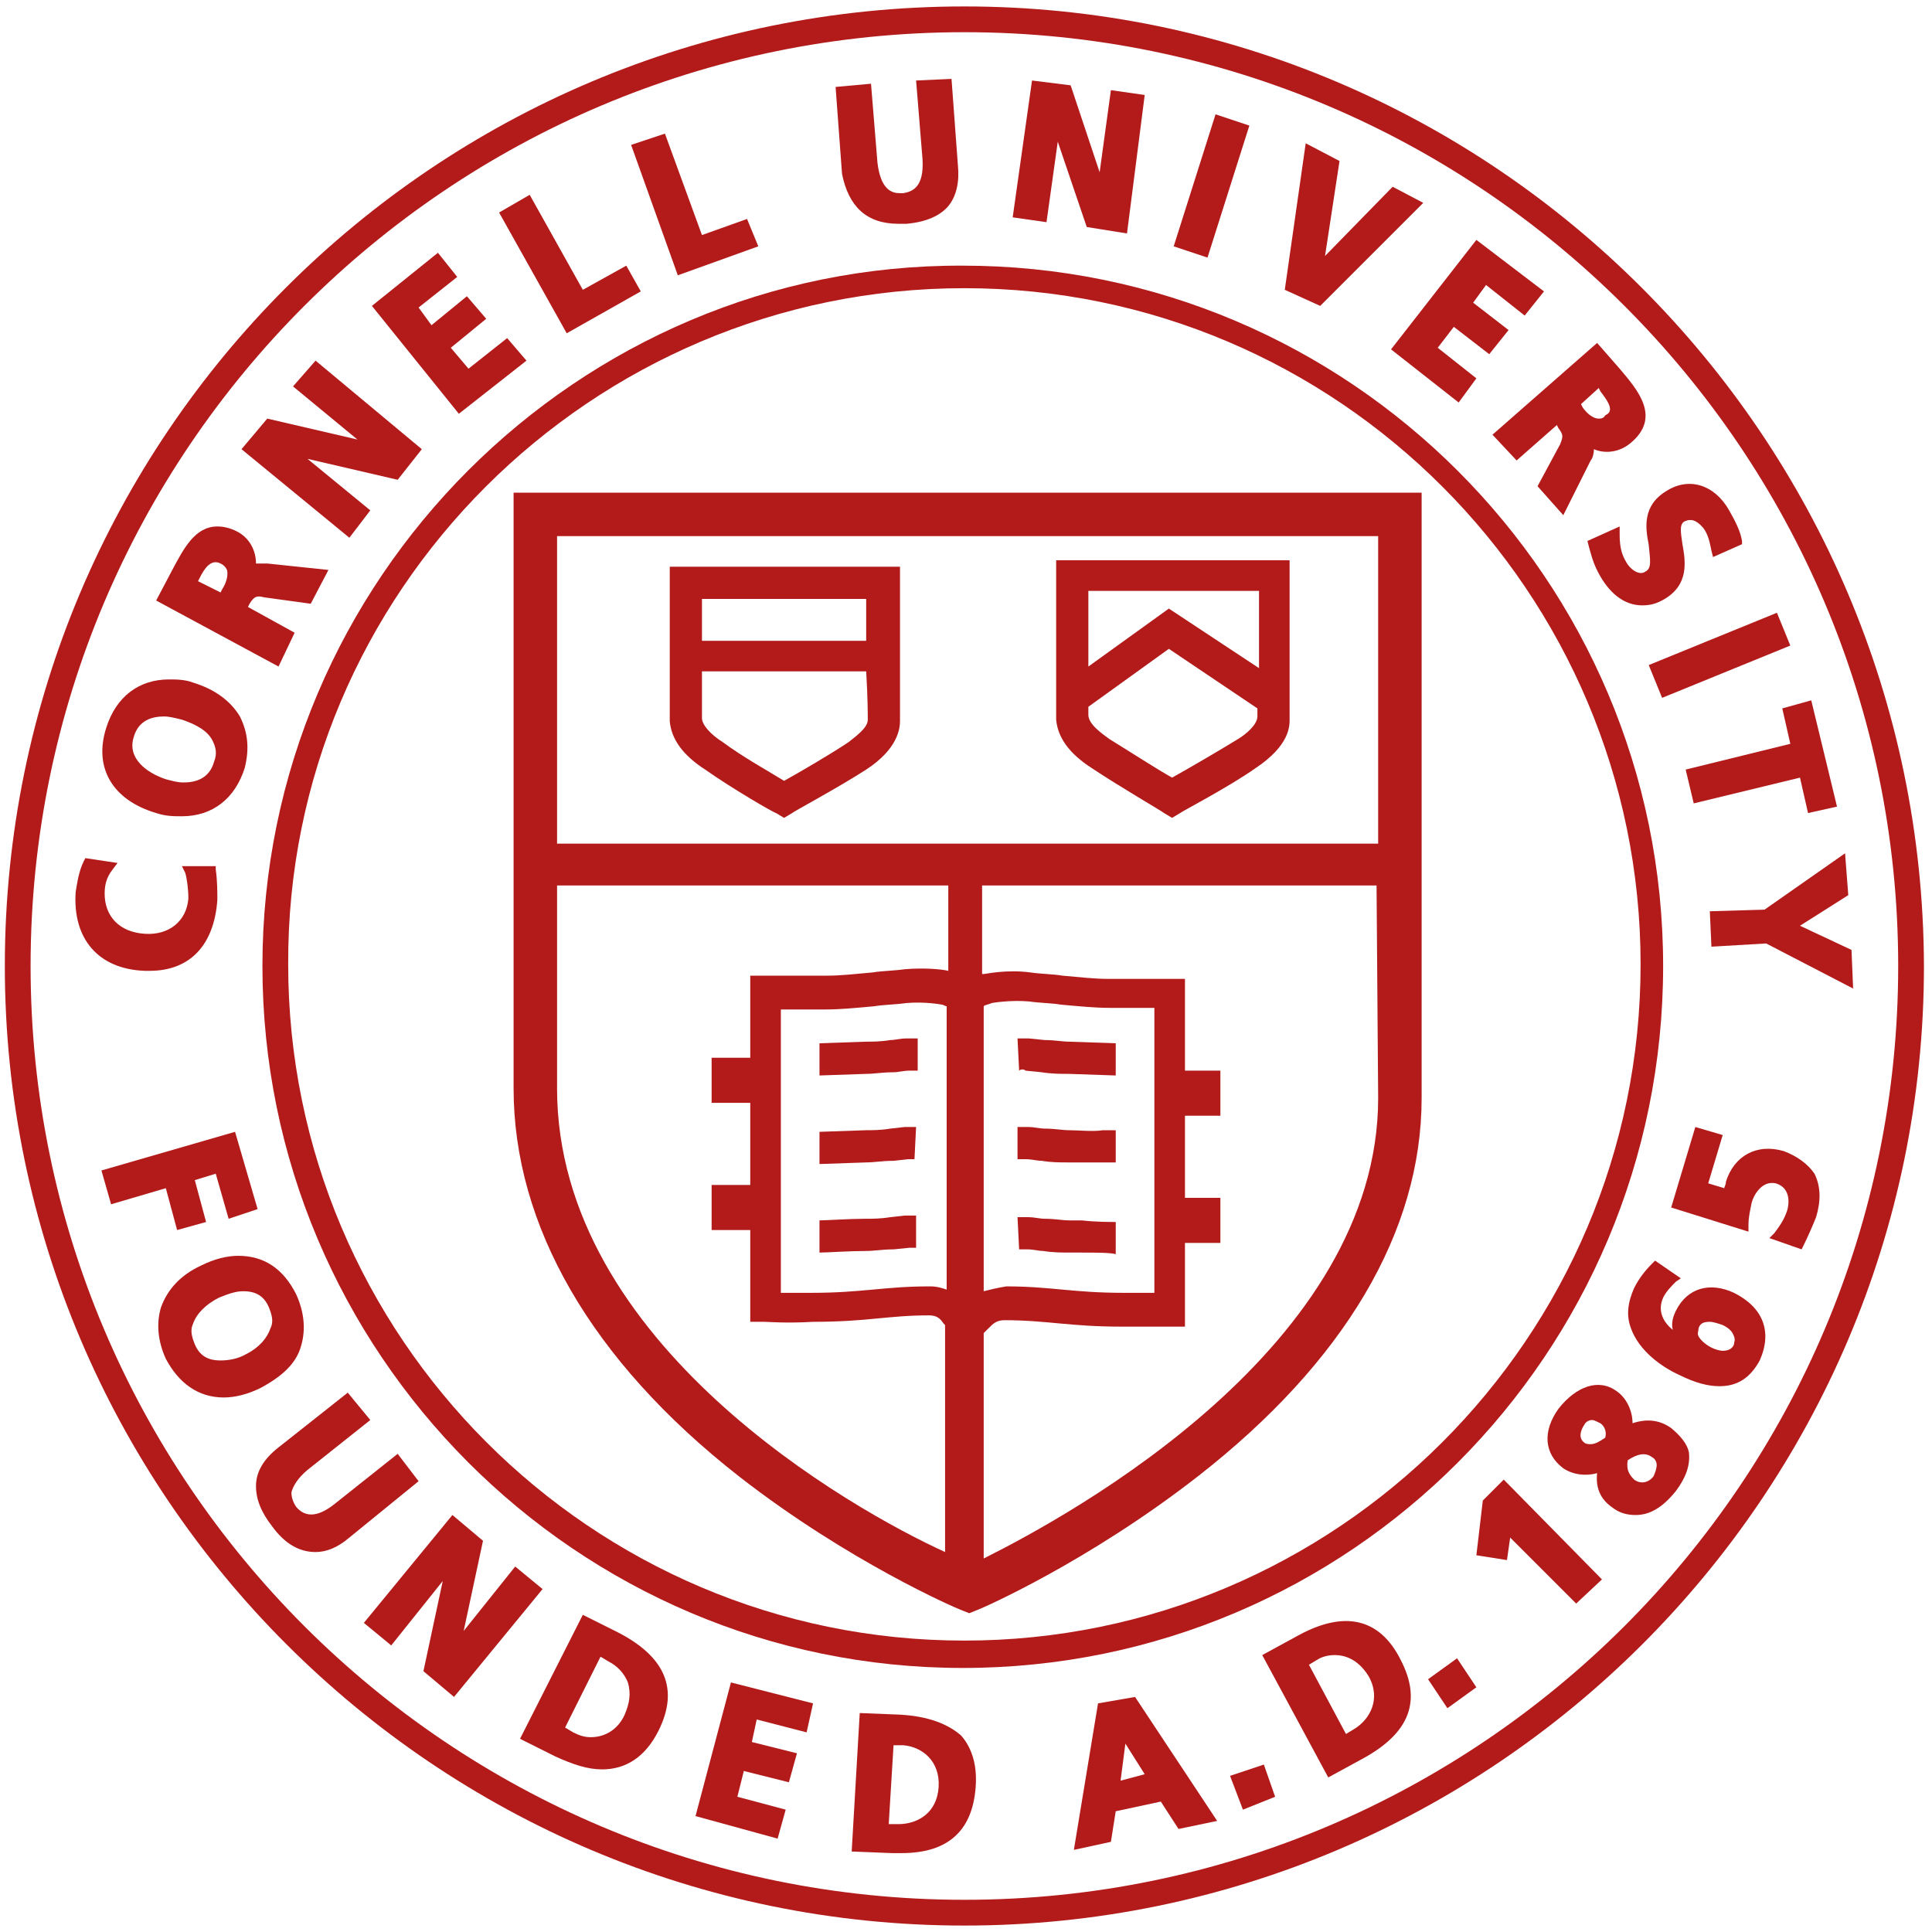
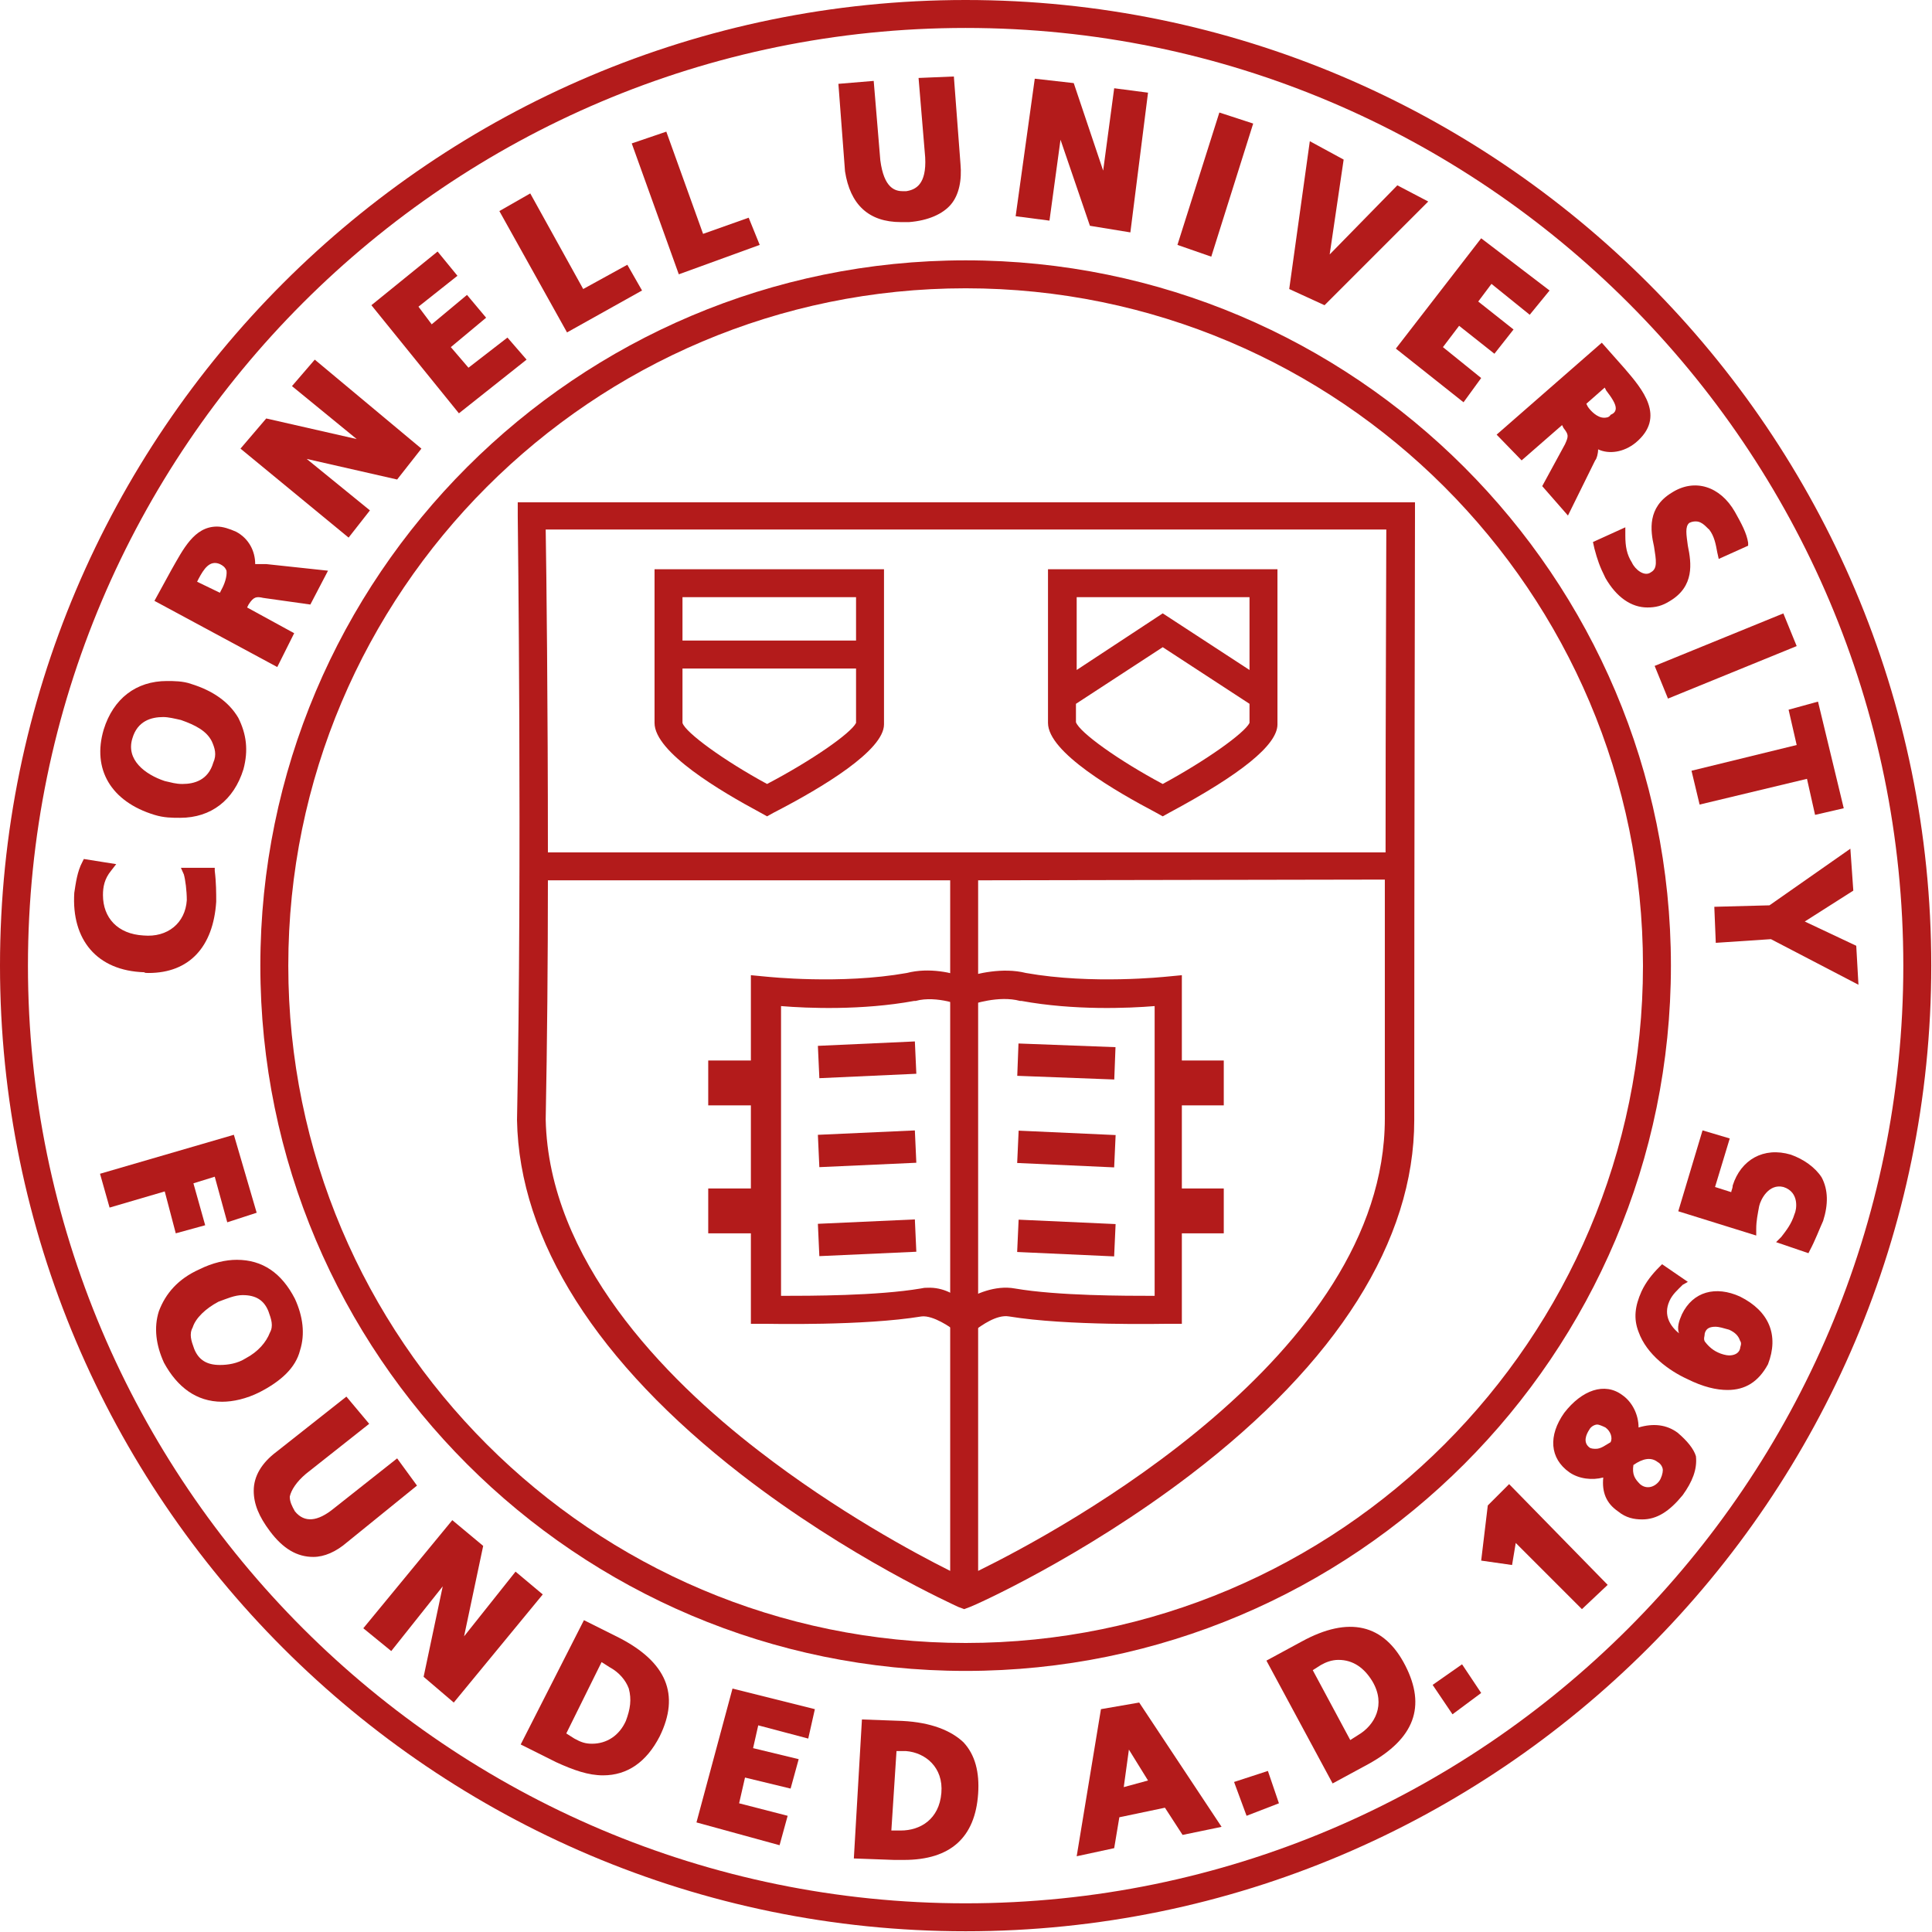
- <svg xmlns="http://www.w3.org/2000/svg" version="1.1" id="Layer_1" x="0px" y="0px" viewBox="0 0 120 120" style="enable-background:new 0 0 120 120;" xml:space="preserve">
+ <svg xmlns="http://www.w3.org/2000/svg" version="1.1" id="Layer_1" x="0px" y="0px" viewBox="0 0 262.7 262.7" style="enable-background:new 0 0 262.7 262.7;" xml:space="preserve">
  <style type="text/css">
	.st0{fill:#B31B1B;}
+ 	.st1{fill:none;stroke:#47BD9D;stroke-width:2.2;stroke-miterlimit:10;}
</style>
  <g>
-     <path class="st0" d="M45.9,91.7c6.8,5.3,13.5,8.2,13.8,8.3l0.5,0.2l0.5-0.2c0.3-0.1,6.9-3,13.7-8.3c9.1-7.1,13.9-15.2,13.9-23.5   l0-37.6l-56.4,0l0,37C31.9,76.1,36.7,84.5,45.9,91.7z M58.8,80.1c-0.3-0.1-0.6-0.2-1-0.2c0,0,0,0-0.1,0c-1.4,0-2.4,0.1-3.5,0.2   c-1.1,0.1-2.2,0.2-3.8,0.2c-0.7,0-1.4,0-1.9,0V62.7c0.1,0,0.2,0,0.2,0c0.7,0,1.5,0,2.6,0c0.9,0,1.9-0.1,3-0.2   c0.6-0.1,1.3-0.1,2-0.2c1.2-0.1,2.2,0.1,2.2,0.1c0.1,0,0.2,0.1,0.3,0.1C58.8,62.4,58.8,80.1,58.8,80.1z M85.6,68.2   c0,15.4-18.9,25.8-24.5,28.6v-14c0.1-0.1,0.2-0.2,0.3-0.3c0.3-0.3,0.5-0.5,1-0.5c1.3,0,2.3,0.1,3.4,0.2c1.1,0.1,2.2,0.2,3.9,0.2   c1.7,0,3,0,3,0l0.9,0l0-5.2h2.2v-2.8h-2.2l0-5.1h2.2v-2.8h-2.2l0-5.7l-1,0c-0.4,0-0.8,0-1.3,0c-0.7,0-1.5,0-2.5,0   c-0.8,0-1.7-0.1-2.8-0.2c-0.6-0.1-1.3-0.1-2-0.2c-1.5-0.2-2.8,0.1-2.9,0.1c0,0,0,0-0.1,0V55h24.5L85.6,68.2z M61.1,80.2V62.5   c0.1-0.1,0.3-0.1,0.5-0.2c0,0,1.1-0.2,2.3-0.1c0.7,0.1,1.4,0.1,2,0.2c1.1,0.1,2.1,0.2,3,0.2c0.9,0,1.6,0,2.3,0c0.2,0,0.4,0,0.5,0   l0,17.7c-0.5,0-1.2,0-1.9,0c-1.6,0-2.7-0.1-3.8-0.2c-1.1-0.1-2.1-0.2-3.5-0.2C61.9,80,61.5,80.1,61.1,80.2z M34.6,33.3l51,0l0,19.1   h-51L34.6,33.3z M34.6,55h24.3v5.3c-0.4-0.1-1.5-0.2-2.7-0.1c-0.7,0.1-1.4,0.1-2,0.2c-1.1,0.1-2,0.2-2.8,0.2c-1,0-1.8,0-2.5,0   c-0.5,0-0.9,0-1.3,0l-1,0v5.1h-2.4v2.8h2.4v5.1h-2.4v2.8h2.4v5.7l0.9,0c0.1,0,1.4,0.1,3,0c1.7,0,2.9-0.1,3.9-0.2   c1.1-0.1,2-0.2,3.3-0.2c0.5,0,0.7,0.2,0.9,0.5c0,0,0.1,0.1,0.1,0.1v14.1C53,93.8,34.6,83.5,34.6,67.6L34.6,55z" />
-     <path class="st0" d="M55.9,35.2H41.6v1c0,3.1,0,8.4,0,8.6c0.1,1.1,0.8,2.1,2.2,3c1.7,1.2,4.3,2.7,4.4,2.7l0.5,0.3l0.5-0.3   c0.1-0.1,2.9-1.6,4.6-2.7c2-1.3,2.1-2.6,2.1-3c0-0.2,0-4.8,0-8.6V35.2z M43.6,37.2h10.2c0,0.8,0,1.7,0,2.6H43.6   C43.6,38.9,43.6,38,43.6,37.2z M53.9,44.7c0,0.5-0.7,1-1.2,1.4c-1.2,0.8-3.1,1.9-4,2.4c-0.8-0.5-2.6-1.5-3.8-2.4   c-0.8-0.5-1.3-1.1-1.3-1.5c0-0.1,0-1.3,0-2.9h10.2C53.9,43.3,53.9,44.5,53.9,44.7z" />
-     <path class="st0" d="M80.1,34.8H65.6v1c0,3.9,0,8.6,0,8.9c0.1,1.1,0.8,2.1,2.2,3c1.8,1.2,4.4,2.7,4.5,2.8l0.5,0.3l0.5-0.3   c0.1-0.1,3-1.6,4.7-2.8c2.1-1.4,2.1-2.6,2.1-3c0-0.2,0-4.9,0-8.8L80.1,34.8z M78.1,44.5c0,0.5-0.7,1.1-1.2,1.4   c-1.3,0.8-3.2,1.9-4.1,2.4c-0.9-0.5-2.6-1.6-3.9-2.4c-0.4-0.3-1.3-0.9-1.3-1.5c0-0.1,0-0.2,0-0.5l5-3.6l5.5,3.7   C78.1,44.3,78.1,44.5,78.1,44.5z M72.6,37.8l-5,3.6c0-1.4,0-3.2,0-4.7h10.6c0,1.6,0,3.3,0,4.8L72.6,37.8z" />
-     <path class="st0" d="M63.7,66.5l1,0.1c0.6,0.1,1.2,0.1,1.7,0.1l2.9,0.1l0-2l-2.9-0.1c-0.4,0-0.9-0.1-1.5-0.1l-1-0.1   c-0.3,0-0.5,0-0.7,0l0.1,2C63.4,66.4,63.6,66.4,63.7,66.5z" />
-     <path class="st0" d="M66.4,70.2c-0.4,0-0.9-0.1-1.5-0.1c-0.3,0-0.7-0.1-1-0.1c-0.3,0-0.5,0-0.7,0l0,2c0.1,0,0.3,0,0.5,0   c0.4,0,0.7,0.1,1,0.1c0.6,0.1,1.1,0.1,1.6,0.1c0.6,0,1.5,0,2.2,0l0.8,0l0-2l-0.8,0C67.9,70.3,67,70.2,66.4,70.2z" />
-     <path class="st0" d="M66.4,75.8c-0.4,0-0.9-0.1-1.5-0.1c-0.3,0-0.7-0.1-1-0.1c-0.3,0-0.5,0-0.7,0l0.1,2c0.1,0,0.3,0,0.5,0   c0.4,0,0.7,0.1,1,0.1c0.6,0.1,1.2,0.1,1.6,0.1l0.8,0c0.8,0,1.8,0,2.1,0.1l0-2c-0.3,0-1.3,0-2.1-0.1L66.4,75.8z" />
-     <path class="st0" d="M53.8,66.7c0.5,0,1-0.1,1.7-0.1c0.3,0,0.6-0.1,1-0.1c0.2,0,0.3,0,0.5,0l0-2c-0.2,0-0.4,0-0.7,0   c-0.4,0-0.7,0.1-1,0.1c-0.6,0.1-1.1,0.1-1.5,0.1l-2.9,0.1l0,2L53.8,66.7z" />
-     <path class="st0" d="M55.3,70.1c-0.6,0.1-1.1,0.1-1.5,0.1l-2.9,0.1l0,2l2.9-0.1c0.5,0,1-0.1,1.7-0.1l0.9-0.1c0.2,0,0.3,0,0.4,0   l0.1-2c-0.2,0-0.4,0-0.7,0L55.3,70.1z" />
-     <path class="st0" d="M55.3,75.6c-0.6,0.1-1.1,0.1-1.6,0.1c-0.9,0-2.4,0.1-2.8,0.1l0,2c0.4,0,1.9-0.1,2.9-0.1c0.5,0,1-0.1,1.7-0.1   l1-0.1c0.1,0,0.3,0,0.4,0l0-2c-0.2,0-0.4,0-0.7,0L55.3,75.6z" />
-     <path class="st0" d="M9.3,60.3c2.5,0,4-1.6,4.2-4.4c0-0.5,0-1.2-0.1-1.9l0-0.2l-2.1,0l0.2,0.4c0.1,0.3,0.2,1,0.2,1.6   c-0.1,1.4-1.2,2.3-2.7,2.2c-1.6-0.1-2.5-1.1-2.5-2.5c0-0.5,0.1-1,0.5-1.5l0.3-0.4l-2-0.3l-0.1,0.2c-0.3,0.6-0.4,1.3-0.5,1.9   c-0.2,2.9,1.4,4.8,4.3,4.9C9.1,60.3,9.2,60.3,9.3,60.3z" />
-     <path class="st0" d="M9.7,50.5c0.6,0.2,1.1,0.2,1.6,0.2c1.9,0,3.3-1.1,3.9-3c0.3-1.2,0.2-2.2-0.3-3.2c-0.6-1-1.6-1.7-2.9-2.1   c-0.5-0.2-1.1-0.2-1.5-0.2c-1.9,0-3.3,1.1-3.9,3C5.8,47.7,7,49.7,9.7,50.5z M8.3,45.8c0.3-1.1,1.2-1.3,1.9-1.3   c0.3,0,0.7,0.1,1.1,0.2c0.9,0.3,1.6,0.7,1.9,1.3c0.2,0.4,0.3,0.8,0.1,1.3c-0.3,1.1-1.2,1.3-1.9,1.3c-0.4,0-0.7-0.1-1.1-0.2   C9.1,48,7.9,47.1,8.3,45.8z" />
-     <path class="st0" d="M18.3,39.3l-2.9-1.6l0.1-0.2c0.3-0.5,0.5-0.5,0.9-0.4l2.9,0.4l1.1-2.1l-3.8-0.4c-0.3,0-0.5,0-0.7,0   c0-0.8-0.4-1.6-1.2-2c-0.4-0.2-0.8-0.3-1.2-0.3c-1.4,0-2.1,1.4-2.8,2.7l-1,1.9l7.6,4.1L18.3,39.3z M13.8,36.6l-0.1,0.2l-1.4-0.7   l0.1-0.2c0.3-0.6,0.7-1.2,1.3-0.9c0.2,0.1,0.3,0.2,0.4,0.4C14.2,35.8,14,36.3,13.8,36.6z" />
-     <polygon class="st0" points="23,31.7 19.1,28.5 24.7,29.8 26.2,27.9 19.6,22.4 18.2,24 22.2,27.3 16.6,26 15,27.9 21.7,33.4  " />
-     <polygon class="st0" points="32.7,22.4 31.5,21 29.1,22.9 28,21.6 30.2,19.8 29,18.4 26.8,20.2 26,19.1 28.4,17.2 27.2,15.7    23.1,19 28.5,25.7  " />
-     <polygon class="st0" points="39.8,18.1 38.9,16.5 36.2,18 32.9,12.1 31,13.2 35.2,20.7  " />
-     <polygon class="st0" points="47.1,15.3 46.4,13.6 43.6,14.6 41.3,8.3 39.2,9 42.1,17.1  " />
-     <path class="st0" d="M55.8,13.9c0.2,0,0.3,0,0.5,0c1.2-0.1,2.1-0.5,2.6-1.1c0.5-0.6,0.7-1.5,0.6-2.5l-0.4-5.4L56.9,5l0.4,4.9   c0.1,1.7-0.6,2-1.2,2.1c-0.1,0-0.1,0-0.2,0c-0.5,0-1.2-0.2-1.4-1.9l-0.4-4.9l-2.2,0.2l0.4,5.4C52.7,12.8,53.8,13.9,55.8,13.9z" />
-     <polygon class="st0" points="65.7,8.8 67.5,14.1 70,14.5 71.1,5.9 69,5.6 68.3,10.7 66.5,5.3 64.1,5 62.9,13.5 65,13.8  " />
-     <polygon class="st0" points="77.6,7.8 75.5,7.1 72.9,15.3 75,16  " />
-     <polygon class="st0" points="88.4,12.6 86.5,11.6 82.3,15.9 83.2,10 81.1,8.9 79.8,18 82,19  " />
-     <polygon class="st0" points="90.6,25 91.7,23.5 89.3,21.6 90.3,20.3 92.5,22 93.7,20.5 91.5,18.8 92.3,17.7 94.7,19.6 95.9,18.1    91.7,14.9 86.4,21.7  " />
-     <path class="st0" d="M94.2,28.6l2.5-2.2l0.1,0.2c0.3,0.4,0.3,0.5,0.1,1l-1.4,2.6l1.6,1.8l1.7-3.4c0.1-0.1,0.2-0.4,0.2-0.7   c0.7,0.3,1.6,0.2,2.3-0.4c1.9-1.6,0.4-3.3-0.7-4.6l-1.4-1.6L92.7,27L94.2,28.6z M99.3,24.1l0.1,0.2c0.3,0.4,0.6,0.8,0.6,1.1   c0,0.2-0.1,0.3-0.3,0.4C99.6,26,99.4,26,99.3,26c-0.4,0-0.8-0.4-1-0.7l-0.1-0.2L99.3,24.1z" />
-     <path class="st0" d="M102.2,35.5c-0.4,0.3-1-0.2-1.2-0.6c-0.3-0.5-0.4-1-0.4-1.7l0-0.5l-2,0.9l0.1,0.4c0.2,0.7,0.3,1.1,0.7,1.8   c0.7,1.2,1.6,1.8,2.6,1.8c0.5,0,0.9-0.1,1.4-0.4c1.5-0.9,1.3-2.3,1.1-3.4c-0.1-0.7-0.2-1.2,0.1-1.4c0.2-0.1,0.3-0.1,0.4-0.1   c0.4,0,0.7,0.4,0.8,0.5c0.3,0.4,0.4,0.9,0.5,1.4l0.1,0.4l1.8-0.8l0-0.2c-0.1-0.6-0.4-1.2-0.8-1.9c-0.9-1.6-2.5-2.1-3.9-1.2   c-1.5,0.9-1.3,2.3-1.1,3.3C102.5,34.8,102.6,35.3,102.2,35.5z" />
-     <rect x="102.5" y="39.6" transform="matrix(0.9259 -0.3777 0.3777 0.9259 -7.4559 43.3568)" class="st0" width="8.6" height="2.2" />
-     <polygon class="st0" points="111.2,46.2 104.7,47.8 105.2,49.9 111.8,48.3 112.3,50.5 114.1,50.1 112.5,43.5 110.7,44  " />
-     <polygon class="st0" points="106.2,56.6 106.3,58.8 109.7,58.6 115.1,61.4 115,59 111.8,57.5 114.8,55.6 114.6,53 109.6,56.5  " />
-     <polygon class="st0" points="11,76.4 12.8,75.9 12.1,73.3 13.4,72.9 14.2,75.7 16,75.1 14.6,70.3 6.3,72.7 6.9,74.8 10.3,73.8  " />
-     <path class="st0" d="M18.7,83.6c0.3-1,0.2-2.1-0.3-3.2c-0.8-1.6-2-2.4-3.6-2.4c-0.7,0-1.5,0.2-2.3,0.6c-1.3,0.6-2.1,1.5-2.5,2.6   c-0.3,1-0.2,2.1,0.3,3.2c0.8,1.5,2,2.4,3.6,2.4c0.7,0,1.5-0.2,2.3-0.6C17.5,85.5,18.4,84.7,18.7,83.6z M15.3,84.1   c-0.5,0.3-1.1,0.4-1.6,0.4c-0.8,0-1.3-0.3-1.6-1c-0.2-0.5-0.3-0.9-0.1-1.3c0.2-0.6,0.8-1.2,1.6-1.6c0.5-0.2,1-0.4,1.5-0.4   c0.8,0,1.3,0.3,1.6,1c0.2,0.5,0.3,0.9,0.1,1.3C16.6,83.1,16.1,83.7,15.3,84.1z" />
-     <path class="st0" d="M24.7,90.3l-3.9,3.1c-1,0.8-1.8,0.9-2.4,0.2c-0.2-0.3-0.3-0.6-0.3-0.9c0.1-0.4,0.4-0.9,1-1.4l3.9-3.1l-1.4-1.7   l-4.3,3.4c-0.9,0.7-1.4,1.5-1.4,2.4c0,0.8,0.3,1.6,1,2.5c0.8,1.1,1.7,1.6,2.7,1.6c0.7,0,1.4-0.3,2.1-0.9L26,92L24.7,90.3z" />
-     <polygon class="st0" points="32,97.3 28.8,101.3 30,95.7 28.1,94.1 22.6,100.8 24.3,102.2 27.5,98.2 26.3,103.8 28.2,105.4    33.7,98.7  " />
-     <path class="st0" d="M38.4,101.4l-2.2-1.1l-3.9,7.7l2.2,1.1c1.1,0.5,2,0.8,2.9,0.8c1.5,0,2.7-0.8,3.5-2.4   C42.2,104.9,41.3,102.9,38.4,101.4z M38.8,106.5c-0.4,0.9-1.2,1.4-2.1,1.4c-0.4,0-0.7-0.1-1.1-0.3l-0.5-0.3l2.2-4.4l0.5,0.3   c0.6,0.3,1,0.8,1.2,1.3C39.2,105.2,39.1,105.8,38.8,106.5z" />
-     <polygon class="st0" points="43.2,112.8 48.3,114.2 48.8,112.4 45.8,111.6 46.2,110 49,110.7 49.5,108.9 46.7,108.2 47,106.8    50.1,107.6 50.5,105.8 45.4,104.5  " />
-     <path class="st0" d="M55.9,106.5l-2.5-0.1l-0.5,8.6l2.5,0.1c0.2,0,0.4,0,0.6,0c2.9,0,4.4-1.4,4.6-4.1c0.1-1.3-0.2-2.4-0.9-3.2   C58.9,107.1,57.7,106.6,55.9,106.5z M55.8,113.3l-0.6,0l0.3-4.9l0.6,0c1.2,0.1,2.3,1,2.2,2.6C58.2,112.6,57,113.3,55.8,113.3z" />
-     <path class="st0" d="M68.2,105.8l-1.5,9.1l2.3-0.5l0.3-1.9l2.8-0.6l1.1,1.7l2.4-0.5l-5.1-7.7L68.2,105.8z M69.6,110.6l0.3-2.3   l1.2,1.9L69.6,110.6z" />
-     <polygon class="st0" points="76.4,110.3 77.2,112.4 79.2,111.6 78.5,109.6  " />
-     <path class="st0" d="M80.6,101.6l-2.2,1.2l4.1,7.6l2.2-1.2c2.9-1.6,3.6-3.6,2.3-6.1C85.7,100.5,83.5,100,80.6,101.6z M84.1,107.4   l-0.5,0.3l-2.3-4.3l0.5-0.3c0.3-0.2,0.7-0.3,1.1-0.3c0.9,0,1.6,0.5,2.1,1.3C85.8,105.5,85.1,106.8,84.1,107.4z" />
-     <polygon class="st0" points="88.7,104.3 89.9,106.1 91.7,104.8 90.5,103  " />
-     <polygon class="st0" points="92.1,93.2 91.7,96.6 93.6,96.9 93.8,95.5 97.9,99.6 99.5,98.1 93.4,91.9  " />
-     <path class="st0" d="M103.8,88.7c-0.7-0.5-1.5-0.6-2.4-0.3c0-0.8-0.4-1.6-1-2c-1.1-0.8-2.5-0.3-3.6,1.1c-1,1.4-0.9,2.8,0.3,3.7   c0.6,0.4,1.4,0.5,2.1,0.3c-0.1,0.9,0.2,1.6,0.9,2.1c0.5,0.4,1,0.5,1.5,0.5c0.9,0,1.7-0.5,2.5-1.5c0.6-0.8,0.9-1.6,0.8-2.4   C104.8,89.7,104.4,89.2,103.8,88.7z M99.7,89.3c-0.3,0.2-0.6,0.4-0.9,0.4c-0.1,0-0.3,0-0.4-0.1c-0.4-0.3-0.2-0.8,0-1.1   c0.1-0.2,0.3-0.3,0.5-0.3c0.1,0,0.3,0.1,0.5,0.2C99.7,88.6,99.8,89,99.7,89.3z M102.7,91.7c-0.3,0.4-0.8,0.5-1.2,0.2   c-0.3-0.3-0.5-0.6-0.4-1.2c0.6-0.4,1.1-0.5,1.5-0.2c0.2,0.1,0.3,0.3,0.3,0.5C102.9,91.2,102.8,91.5,102.7,91.7z" />
-     <path class="st0" d="M107.7,80.3c-1.5-0.7-2.9-0.3-3.6,1.1c-0.2,0.4-0.3,0.8-0.2,1.2c-0.5-0.4-1-1.1-0.6-2c0.2-0.4,0.5-0.7,0.8-1   l0.3-0.2l-1.6-1.1l-0.2,0.2c-0.4,0.4-0.8,0.9-1.1,1.5c-0.4,0.9-0.5,1.7-0.2,2.5c0.5,1.4,1.9,2.4,3,2.9c1,0.5,1.8,0.7,2.5,0.7   c1.1,0,1.9-0.5,2.5-1.6C110.1,82.7,109.5,81.2,107.7,80.3z M107.7,83.5c-0.1,0.3-0.4,0.4-0.7,0.4c-0.2,0-0.5-0.1-0.7-0.2   c-0.4-0.2-0.7-0.5-0.8-0.7c-0.1-0.2,0-0.3,0-0.5c0.1-0.3,0.3-0.4,0.7-0.4c0.2,0,0.5,0.1,0.8,0.2c0.4,0.2,0.6,0.4,0.7,0.7   C107.8,83.2,107.7,83.4,107.7,83.5z" />
-     <path class="st0" d="M110.8,71.5c-1.7-0.5-3.1,0.3-3.6,1.9c0,0.2-0.1,0.3-0.1,0.4l-1-0.3l0.9-3l-1.7-0.5l-1.5,5l4.8,1.5l0-0.4   c0-0.5,0.1-0.9,0.2-1.4c0.1-0.4,0.6-1.4,1.5-1.2c1,0.3,0.8,1.4,0.7,1.7c-0.2,0.6-0.5,1-0.8,1.4l-0.3,0.3l2,0.7l0.1-0.2   c0.3-0.6,0.6-1.3,0.8-1.8c0.3-1,0.3-1.9-0.1-2.7C112.3,72.3,111.6,71.8,110.8,71.5z" />
-     <path class="st0" d="M16.3,60c0,24,19.5,43.6,43.5,43.6c24,0,43.5-19.5,43.5-43.6c0-24-19.5-43.5-43.5-43.5   C35.9,16.4,16.3,36,16.3,60z M59.9,17.9c23.2,0,42,18.9,42,42c0,23.2-18.9,42-42,42c-23.2,0-42-18.9-42-42   C17.8,36.8,36.7,17.9,59.9,17.9z" />
-     <path class="st0" d="M59.9,0.4C27,0.4,0.3,27.1,0.3,60c0,32.8,26.7,59.6,59.6,59.6c32.8,0,59.6-26.7,59.6-59.6   C119.4,27.1,92.7,0.4,59.9,0.4z M59.9,118c-32,0-58-26-58-58c0-32,26-58,58-58c32,0,58,26,58,58C117.9,92,91.9,118,59.9,118z" />
+     <g>
+       <g>
+         <g>
+           <g>
+             <g>
+               <path class="st0" d="M20.2,132.3c5.5,0,8.8-3.5,9.2-9.7c0-1.1,0-2.6-0.2-4.2V118h-4.6l0.4,0.9c0.2,0.7,0.4,2.2,0.4,3.5        c-0.2,3.1-2.6,5.1-5.9,4.8c-3.5-0.2-5.5-2.4-5.5-5.5c0-1.1,0.2-2.2,1.1-3.3l0.7-0.9l-4.4-0.7l-0.2,0.4        c-0.7,1.3-0.9,2.9-1.1,4.2c-0.4,6.4,3.1,10.6,9.5,10.8C19.7,132.3,19.9,132.3,20.2,132.3z" />
+             </g>
+           </g>
+         </g>
+         <g>
+           <g>
+             <g>
+               <path class="st0" d="M21,110.8c1.3,0.4,2.4,0.4,3.5,0.4c4.2,0,7.3-2.4,8.6-6.6c0.7-2.6,0.4-4.8-0.7-7        c-1.3-2.2-3.5-3.7-6.4-4.6c-1.1-0.4-2.4-0.4-3.3-0.4c-4.2,0-7.3,2.4-8.6,6.6C12.5,104.6,15.1,109,21,110.8z M18,100.4        c0.7-2.4,2.6-2.9,4.2-2.9c0.7,0,1.5,0.2,2.4,0.4c2,0.7,3.5,1.5,4.2,2.9c0.4,0.9,0.7,1.8,0.2,2.9c-0.7,2.4-2.6,2.9-4.2,2.9        c-0.9,0-1.5-0.2-2.4-0.4C19.7,105.3,17.1,103.3,18,100.4z" />
+             </g>
+           </g>
+         </g>
+         <g>
+           <g>
+             <g>
+               <path class="st0" d="M40,86.1l-6.4-3.5l0.2-0.4c0.7-1.1,1.1-1.1,2-0.9l6.4,0.9l2.4-4.6l-8.4-0.9c-0.7,0-1.1,0-1.5,0        c0-1.8-0.9-3.5-2.6-4.4c-0.9-0.4-1.8-0.7-2.6-0.7c-3.1,0-4.6,3.1-6.2,5.9L21,81.7l16.7,9L40,86.1z M30.1,80.2l-0.2,0.4        l-3.1-1.5l0.2-0.4c0.7-1.3,1.5-2.6,2.9-2c0.4,0.2,0.7,0.4,0.9,0.9C30.9,78.4,30.5,79.5,30.1,80.2z" />
+             </g>
+           </g>
+         </g>
+         <g>
+           <g>
+             <g>
+               <polygon class="st0" points="50.3,69.4 41.7,62.4 54,65.2 57.3,61 42.8,48.9 39.7,52.5 48.5,59.7 36.2,56.9 32.7,61         47.4,73.1       " />
+             </g>
+           </g>
+         </g>
+         <g>
+           <g>
+             <g>
+               <polygon class="st0" points="71.6,48.9 69,45.9 63.7,50 61.3,47.2 66.1,43.2 63.5,40.1 58.7,44.1 56.9,41.7 62.2,37.5         59.5,34.2 50.5,41.5 62.4,56.2       " />
+             </g>
+           </g>
+         </g>
+         <g>
+           <g>
+             <g>
+               <polygon class="st0" points="87.3,39.5 85.3,36 79.3,39.3 72.1,26.3 67.9,28.7 77.1,45.2       " />
+             </g>
+           </g>
+         </g>
+         <g>
+           <g>
+             <g>
+               <polygon class="st0" points="103.3,33.3 101.8,29.6 95.6,31.8 90.6,17.9 85.9,19.5 92.3,37.3       " />
+             </g>
+           </g>
+         </g>
+         <g>
+           <g>
+             <g>
+               <path class="st0" d="M122.5,30.2c0.4,0,0.7,0,1.1,0c2.6-0.2,4.6-1.1,5.7-2.4s1.5-3.3,1.3-5.5l-0.9-11.9l-4.8,0.2l0.9,10.8        c0.2,3.7-1.3,4.4-2.6,4.6c-0.2,0-0.2,0-0.4,0c-1.1,0-2.6-0.4-3.1-4.2L118.8,11l-4.8,0.4l0.9,11.9        C115.6,27.8,118.1,30.2,122.5,30.2z" />
+             </g>
+           </g>
+         </g>
+         <g>
+           <g>
+             <g>
+               <polygon class="st0" points="144.2,19 148.2,30.7 153.7,31.6 156.1,12.6 151.5,12 150,23.2 146,11.3 140.7,10.7 138.1,29.4         142.7,30       " />
+             </g>
+           </g>
+         </g>
+         <g>
+           <g>
+             <g>
+               <polygon class="st0" points="170.4,16.8 165.8,15.3 160.1,33.3 164.7,34.9       " />
+             </g>
+           </g>
+         </g>
+         <g>
+           <g>
+             <g>
+               <polygon class="st0" points="194.2,27.4 190,25.2 180.8,34.6 182.7,21.7 178.1,19.2 175.3,39.3 180.1,41.5       " />
+             </g>
+           </g>
+         </g>
+         <g>
+           <g>
+             <g>
+               <polygon class="st0" points="199,54.7 201.4,51.4 196.2,47.2 198.4,44.3 203.2,48.1 205.8,44.8 201,41 202.8,38.6 208,42.8         210.7,39.5 201.4,32.4 189.8,47.4       " />
+             </g>
+           </g>
+         </g>
+         <g>
+           <g>
+             <g>
+               <path class="st0" d="M206.9,62.6l5.5-4.8l0.2,0.4c0.7,0.9,0.7,1.1,0.2,2.2l-3.1,5.7l3.5,4l3.7-7.5c0.2-0.2,0.4-0.9,0.4-1.5        c1.5,0.7,3.5,0.4,5.1-0.9c4.2-3.5,0.9-7.3-1.5-10.1l-3.1-3.5l-14.3,12.5L206.9,62.6z M218.2,52.7l0.2,0.4        c0.7,0.9,1.3,1.8,1.3,2.4c0,0.4-0.2,0.7-0.7,0.9c-0.2,0.4-0.7,0.4-0.9,0.4c-0.9,0-1.8-0.9-2.2-1.5l-0.2-0.4L218.2,52.7z" />
+             </g>
+           </g>
+         </g>
+         <g>
+           <g>
+             <g>
+               <path class="st0" d="M224.5,77.8c-0.9,0.7-2.2-0.4-2.6-1.3c-0.7-1.1-0.9-2.2-0.9-3.7v-1.1l-4.4,2l0.2,0.9        c0.4,1.5,0.7,2.4,1.5,4c1.5,2.6,3.5,4,5.7,4c1.1,0,2-0.2,3.1-0.9c3.3-2,2.9-5.1,2.4-7.5c-0.2-1.5-0.4-2.6,0.2-3.1        c0.4-0.2,0.7-0.2,0.9-0.2c0.9,0,1.5,0.9,1.8,1.1c0.7,0.9,0.9,2,1.1,3.1l0.2,0.9l4-1.8v-0.4c-0.2-1.3-0.9-2.6-1.8-4.2        c-2-3.5-5.5-4.6-8.6-2.6c-3.3,2-2.9,5.1-2.4,7.3C225.2,76.2,225.4,77.3,224.5,77.8z" />
+             </g>
+           </g>
+         </g>
+         <g>
+           <g>
+             <g>
+               <rect x="225.2" y="86.8" transform="matrix(0.9259 -0.3777 0.3777 0.9259 -16.3094 95.2348)" class="st0" width="18.9" height="4.8" />
+             </g>
+           </g>
+         </g>
+         <g>
+           <g>
+             <g>
+               <polygon class="st0" points="244.3,101.3 230,104.8 231.1,109.4 245.7,105.9 246.8,110.8 250.7,109.9 247.2,95.4 243.2,96.5               " />
+             </g>
+           </g>
+         </g>
+         <g>
+           <g>
+             <g>
+               <polygon class="st0" points="233.1,123.3 233.3,128.2 240.8,127.7 252.7,133.9 252.4,128.6 245.4,125.3 252,121.1         251.6,115.4 240.6,123.1       " />
+             </g>
+           </g>
+         </g>
+         <g>
+           <g>
+             <g>
+               <polygon class="st0" points="23.9,167.7 27.9,166.6 26.3,160.9 29.2,160 30.9,166.2 34.9,164.9 31.8,154.3 13.6,159.6         14.9,164.2 22.4,162       " />
+             </g>
+           </g>
+         </g>
+         <g>
+           <g>
+             <g>
+               <path class="st0" d="M40.8,183.6c0.7-2.2,0.4-4.6-0.7-7c-1.8-3.5-4.4-5.3-7.9-5.3c-1.5,0-3.3,0.4-5.1,1.3        c-2.9,1.3-4.6,3.3-5.5,5.7c-0.7,2.2-0.4,4.6,0.7,7c1.8,3.3,4.4,5.3,7.9,5.3c1.5,0,3.3-0.4,5.1-1.3        C38.2,187.8,40.2,186,40.8,183.6z M33.4,184.7c-1.1,0.7-2.4,0.9-3.5,0.9c-1.8,0-2.9-0.7-3.5-2.2c-0.4-1.1-0.7-2-0.2-2.9        c0.4-1.3,1.8-2.6,3.5-3.5c1.1-0.4,2.2-0.9,3.3-0.9c1.8,0,2.9,0.7,3.5,2.2c0.4,1.1,0.7,2,0.2,2.9        C36.2,182.5,35.1,183.8,33.4,184.7z" />
+             </g>
+           </g>
+         </g>
+         <g>
+           <g>
+             <g>
+               <path class="st0" d="M54,198.3l-8.6,6.8c-2.2,1.8-4,2-5.3,0.4c-0.4-0.7-0.7-1.3-0.7-2c0.2-0.9,0.9-2,2.2-3.1l8.6-6.8l-3.1-3.7        l-9.5,7.5c-2,1.5-3.1,3.3-3.1,5.3c0,1.8,0.7,3.5,2.2,5.5c1.8,2.4,3.7,3.5,5.9,3.5c1.5,0,3.1-0.7,4.6-2l9.5-7.7L54,198.3z" />
+             </g>
+           </g>
+         </g>
+         <g>
+           <g>
+             <g>
+               <polygon class="st0" points="70.1,213.7 63.1,222.5 65.7,210.2 61.5,206.7 49.4,221.4 53.2,224.5 60.2,215.7 57.6,228         61.7,231.5 73.8,216.8       " />
+             </g>
+           </g>
+         </g>
+         <g>
+           <g>
+             <g>
+               <path class="st0" d="M84.2,222.7l-4.8-2.4l-8.6,16.9l4.8,2.4c2.4,1.1,4.4,1.8,6.4,1.8c3.3,0,5.9-1.8,7.7-5.3        C92.5,230.4,90.6,226,84.2,222.7z M85.1,234c-0.9,2-2.6,3.1-4.6,3.1c-0.9,0-1.5-0.2-2.4-0.7l-1.1-0.7l4.8-9.7l1.1,0.7        c1.3,0.7,2.2,1.8,2.6,2.9C85.9,231.1,85.7,232.4,85.1,234z" />
+             </g>
+           </g>
+         </g>
+         <g>
+           <g>
+             <g>
+               <polygon class="st0" points="94.7,247.8 106,250.9 107.1,246.9 100.5,245.2 101.3,241.7 107.5,243.2 108.6,239.2 102.4,237.7         103.1,234.6 109.9,236.4 110.8,232.4 99.6,229.6       " />
+             </g>
+           </g>
+         </g>
+         <g>
+           <g>
+             <g>
+               <path class="st0" d="M122.7,234l-5.5-0.2l-1.1,18.9l5.5,0.2c0.4,0,0.9,0,1.3,0c6.4,0,9.7-3.1,10.1-9c0.2-2.9-0.4-5.3-2-7        C129.3,235.3,126.6,234.2,122.7,234z M122.5,248.9h-1.3l0.7-10.8h1.3c2.6,0.2,5.1,2.2,4.8,5.7        C127.7,247.4,125.1,248.9,122.5,248.9z" />
+             </g>
+           </g>
+         </g>
+         <g>
+           <g>
+             <g>
+               <path class="st0" d="M149.7,232.4l-3.3,20l5.1-1.1l0.7-4.2l6.2-1.3l2.4,3.7l5.3-1.1l-11.2-16.9L149.7,232.4z M152.8,243        l0.7-5.1l2.6,4.2L152.8,243z" />
+             </g>
+           </g>
+         </g>
+         <g>
+           <g>
+             <g>
+               <polygon class="st0" points="167.8,242.3 169.5,246.9 173.9,245.2 172.4,240.8       " />
+             </g>
+           </g>
+         </g>
+         <g>
+           <g>
+             <g>
+               <path class="st0" d="M177,223.2l-4.8,2.6l9,16.7l4.8-2.6c6.4-3.5,7.9-7.9,5.1-13.4C188.2,220.8,183.4,219.7,177,223.2z         M184.7,235.9l-1.1,0.7l-5.1-9.5l1.1-0.7c0.7-0.4,1.5-0.7,2.4-0.7c2,0,3.5,1.1,4.6,2.9C188.5,231.8,186.9,234.6,184.7,235.9z" />
+             </g>
+           </g>
+         </g>
+         <g>
+           <g>
+             <g>
+               <polygon class="st0" points="194.8,229.1 197.5,233.1 201.4,230.2 198.8,226.3       " />
+             </g>
+           </g>
+         </g>
+         <g>
+           <g>
+             <g>
+               <polygon class="st0" points="202.3,204.7 201.4,212.2 205.6,212.8 206.1,209.8 215.1,218.8 218.6,215.5 205.2,201.8       " />
+             </g>
+           </g>
+         </g>
+         <g>
+           <g>
+             <g>
+               <path class="st0" d="M228.1,194.8c-1.5-1.1-3.3-1.3-5.3-0.7c0-1.8-0.9-3.5-2.2-4.4c-2.4-1.8-5.5-0.7-7.9,2.4        c-2.2,3.1-2,6.2,0.7,8.1c1.3,0.9,3.1,1.1,4.6,0.7c-0.2,2,0.4,3.5,2,4.6c1.1,0.9,2.2,1.1,3.3,1.1c2,0,3.7-1.1,5.5-3.3        c1.3-1.8,2-3.5,1.8-5.3C230.3,197,229.4,195.9,228.1,194.8z M219,196.1c-0.7,0.4-1.3,0.9-2,0.9c-0.2,0-0.7,0-0.9-0.2        c-0.9-0.7-0.4-1.8,0-2.4c0.2-0.4,0.7-0.7,1.1-0.7c0.2,0,0.7,0.2,1.1,0.4C219,194.6,219.3,195.5,219,196.1z M225.6,201.4        c-0.7,0.9-1.8,1.1-2.6,0.4c-0.7-0.7-1.1-1.3-0.9-2.6c1.3-0.9,2.4-1.1,3.3-0.4c0.4,0.2,0.7,0.7,0.7,1.1S225.9,201,225.6,201.4z        " />
+             </g>
+           </g>
+         </g>
+         <g>
+           <g>
+             <g>
+               <path class="st0" d="M236.6,176.3c-3.3-1.5-6.4-0.7-7.9,2.4c-0.4,0.9-0.7,1.8-0.4,2.6c-1.1-0.9-2.2-2.4-1.3-4.4        c0.4-0.9,1.1-1.5,1.8-2.2l0.7-0.4l-3.5-2.4l-0.4,0.4c-0.9,0.9-1.8,2-2.4,3.3c-0.9,2-1.1,3.7-0.4,5.5c1.1,3.1,4.2,5.3,6.6,6.4        c2.2,1.1,4,1.5,5.5,1.5c2.4,0,4.2-1.1,5.5-3.5C241.9,181.6,240.6,178.3,236.6,176.3z M236.6,183.4c-0.2,0.7-0.9,0.9-1.5,0.9        c-0.4,0-1.1-0.2-1.5-0.4c-0.9-0.4-1.5-1.1-1.8-1.5c-0.2-0.4,0-0.7,0-1.1c0.2-0.7,0.7-0.9,1.5-0.9c0.4,0,1.1,0.2,1.8,0.4        c0.9,0.4,1.3,0.9,1.5,1.5C236.9,182.7,236.6,183.1,236.6,183.4z" />
+             </g>
+           </g>
+         </g>
+         <g>
+           <g>
+             <g>
+               <path class="st0" d="M243.5,157c-3.7-1.1-6.8,0.7-7.9,4.2c0,0.4-0.2,0.7-0.2,0.9l-2.2-0.7l2-6.6l-3.7-1.1l-3.3,11l10.6,3.3        v-0.9c0-1.1,0.2-2,0.4-3.1c0.2-0.9,1.3-3.1,3.3-2.6c2.2,0.7,1.8,3.1,1.5,3.7c-0.4,1.3-1.1,2.2-1.8,3.1l-0.7,0.7l4.4,1.5        l0.2-0.4c0.7-1.3,1.3-2.9,1.8-4c0.7-2.2,0.7-4.2-0.2-5.9C246.8,158.7,245.2,157.6,243.5,157z" />
+             </g>
+           </g>
+         </g>
+       </g>
+       <g>
+         <g>
+           <g>
+             <path class="st0" d="M104.3,111l-0.9-0.5C98,107.6,89,102.3,89,98.3V77.4h31.2v21.1c0,3.5-8.2,8.5-15,12L104.3,111z M92.8,90.9       v7.4c0.4,1.3,5.6,5.1,11.5,8.3c6.1-3.2,11.4-6.9,12.1-8.3v-7.4H92.8z M92.8,87.1h23.6v-5.9H92.8V87.1z" />
+           </g>
+         </g>
+       </g>
+       <g>
+         <g>
+           <g>
+             <path class="st0" d="M131.3,262.6C58.9,262.6,0,203.7,0,131.3S58.9,0,131.3,0s131.3,58.9,131.3,131.3S203.7,262.6,131.3,262.6z        M131.3,3.8C61,3.8,3.8,61,3.8,131.3S61,258.8,131.3,258.8s127.5-57.2,127.5-127.5S201.6,3.8,131.3,3.8z" />
+           </g>
+         </g>
+       </g>
+       <g>
+         <g>
+           <g>
+             <path class="st0" d="M131.3,227.2c-52.9,0-95.9-43-95.9-95.9s43-95.9,95.9-95.9s95.9,43,95.9,95.9       C227.2,184.2,184.2,227.2,131.3,227.2z M131.3,39.2c-50.8,0-92.1,41.3-92.1,92.1s41.3,92.1,92.1,92.1s92.1-41.3,92.1-92.1       S182.1,39.2,131.3,39.2z" />
+           </g>
+         </g>
+       </g>
+       <g>
+         <g>
+           <g>
+             <path class="st1" d="M131.3,85.2" />
+           </g>
+         </g>
+       </g>
+       <g>
+         <g>
+           <g>
+             <path class="st0" d="M158.1,111l-0.9-0.5c-5.5-2.9-14.7-8.2-14.7-12.2V77.4h31.2v21.1c0,2.8-5,6.8-14.7,12L158.1,111z        M146.3,98.2c0.5,1.4,5.8,5.2,11.8,8.4c5.9-3.2,11.1-6.9,11.8-8.3v-2.6L158.1,88l-11.8,7.7V98.2z M169.9,98.3L169.9,98.3       L169.9,98.3z M158.1,83.4l11.8,7.7v-9.9h-23.5v9.9L158.1,83.4z" />
+           </g>
+         </g>
+       </g>
+       <g>
+         <g>
+           <g>
+             <rect x="111.3" y="141.9" transform="matrix(0.999 -4.550182e-02 4.550182e-02 0.999 -6.4349 5.5141)" class="st0" width="13.2" height="4.4" />
+           </g>
+         </g>
+       </g>
+       <g>
+         <g>
+           <g>
+             <rect x="111.3" y="154" transform="matrix(0.999 -4.528212e-02 4.528212e-02 0.999 -6.9523 5.4991)" class="st0" width="13.2" height="4.4" />
+           </g>
+         </g>
+       </g>
+       <g>
+         <g>
+           <g>
+             <rect x="111.3" y="166.1" transform="matrix(0.999 -4.528212e-02 4.528212e-02 0.999 -7.5002 5.5115)" class="st0" width="13.2" height="4.4" />
+           </g>
+         </g>
+       </g>
+       <g>
+         <g>
+           <g>
+             <rect x="96.3" y="144.2" class="st0" width="7.3" height="6.1" />
+           </g>
+         </g>
+       </g>
+       <g>
+         <g>
+           <g>
+             <rect x="96.3" y="161.6" class="st0" width="7" height="6.1" />
+           </g>
+         </g>
+       </g>
+       <g>
+         <g>
+           <g>
+             <path class="st0" d="M129.5,180.7c-0.1-0.1-2.6-1.9-4.2-1.7c-7.9,1.3-20.7,1-21.3,1h-1.9v-47.4l2.1,0.2       c0.1,0,10.1,1.1,19.1-0.5c3.1-0.8,6.3,0,7.9,0.6c1.6-0.5,5.1-1.4,8.3-0.6c9,1.6,19,0.5,19.1,0.5l2.1-0.2V180h-1.9       c-0.6,0-13.7,0.3-21.6-1c-1.7-0.3-3.8,1.3-4.4,1.7l-1.6,1.1L129.5,180.7z M126.1,175.1c2.2-0.1,3.8,1,5,1.8       c1.4-0.9,4.2-2.2,6.9-1.7c5.8,1,15,1,19,1v-39.4c-3.6,0.3-11,0.6-18.1-0.7h-0.2c-2.9-0.8-6.6,0.5-6.6,0.5l-0.9,0.2H131       c0,0-3.6-1.5-6.5-0.7h-0.2c-7.1,1.3-14.5,1-18.1,0.7v39.4c3.9,0,13.1,0,19-1C125.7,175.1,125.7,175.1,126.1,175.1z" />
+           </g>
+         </g>
+       </g>
+       <g>
+         <g>
+           <g>
+             <rect x="142.8" y="149.6" transform="matrix(4.537537e-02 -0.999 0.999 4.537537e-02 -17.6213 294.0034)" class="st0" width="4.4" height="13.2" />
+           </g>
+         </g>
+       </g>
+       <g>
+         <g>
+           <g>
+             <rect x="142.8" y="161.7" transform="matrix(4.537537e-02 -0.999 0.999 4.537537e-02 -29.7122 305.5572)" class="st0" width="4.4" height="13.2" />
+           </g>
+         </g>
+       </g>
+       <g>
+         <g>
+           <g>
+             <rect x="159.4" y="144.2" class="st0" width="7" height="6.1" />
+           </g>
+         </g>
+       </g>
+       <g>
+         <g>
+           <g>
+             <rect x="159.4" y="161.6" class="st0" width="7" height="6.1" />
+           </g>
+         </g>
+       </g>
+       <g>
+         <g>
+           <g>
+             <rect x="142.8" y="137.7" transform="matrix(3.784857e-02 -0.9993 0.9993 3.784857e-02 -4.6885 283.7716)" class="st0" width="4.4" height="13.2" />
+           </g>
+         </g>
+       </g>
+     </g>
+     <g>
+       <g>
+         <g>
+           <path class="st0" d="M131.1,218.8l-0.8-0.3c-0.6-0.3-14.9-6.7-29.5-18c-19.6-15.2-30.2-31.8-30.5-48.2c0.7-35,0.1-81.6,0.1-82.1      v-1.9h122v1.9c0,0.5-0.1,47.7-0.1,82.1c0,16.4-10.5,33-30.4,48.2c-14.8,11.3-29.4,17.8-30,18L131.1,218.8z M133,119.7v93.9      c11.4-5.6,55.3-29.3,55.3-61.5c0-10.2,0-21.6,0-32.5L133,119.7L133,119.7z M74.5,119.7c0,10.9-0.1,22.2-0.3,32.5      c0.4,19,16,35.1,29,45.1c10.6,8.2,21.2,13.9,26,16.3v-93.9C129.2,119.7,74.5,119.7,74.5,119.7z M74.5,115.9h113.9      c0-20.1,0.1-38.1,0.1-43.9H74.2C74.3,77.8,74.5,95.7,74.5,115.9z" />
+         </g>
+       </g>
+     </g>
  </g>
</svg>
